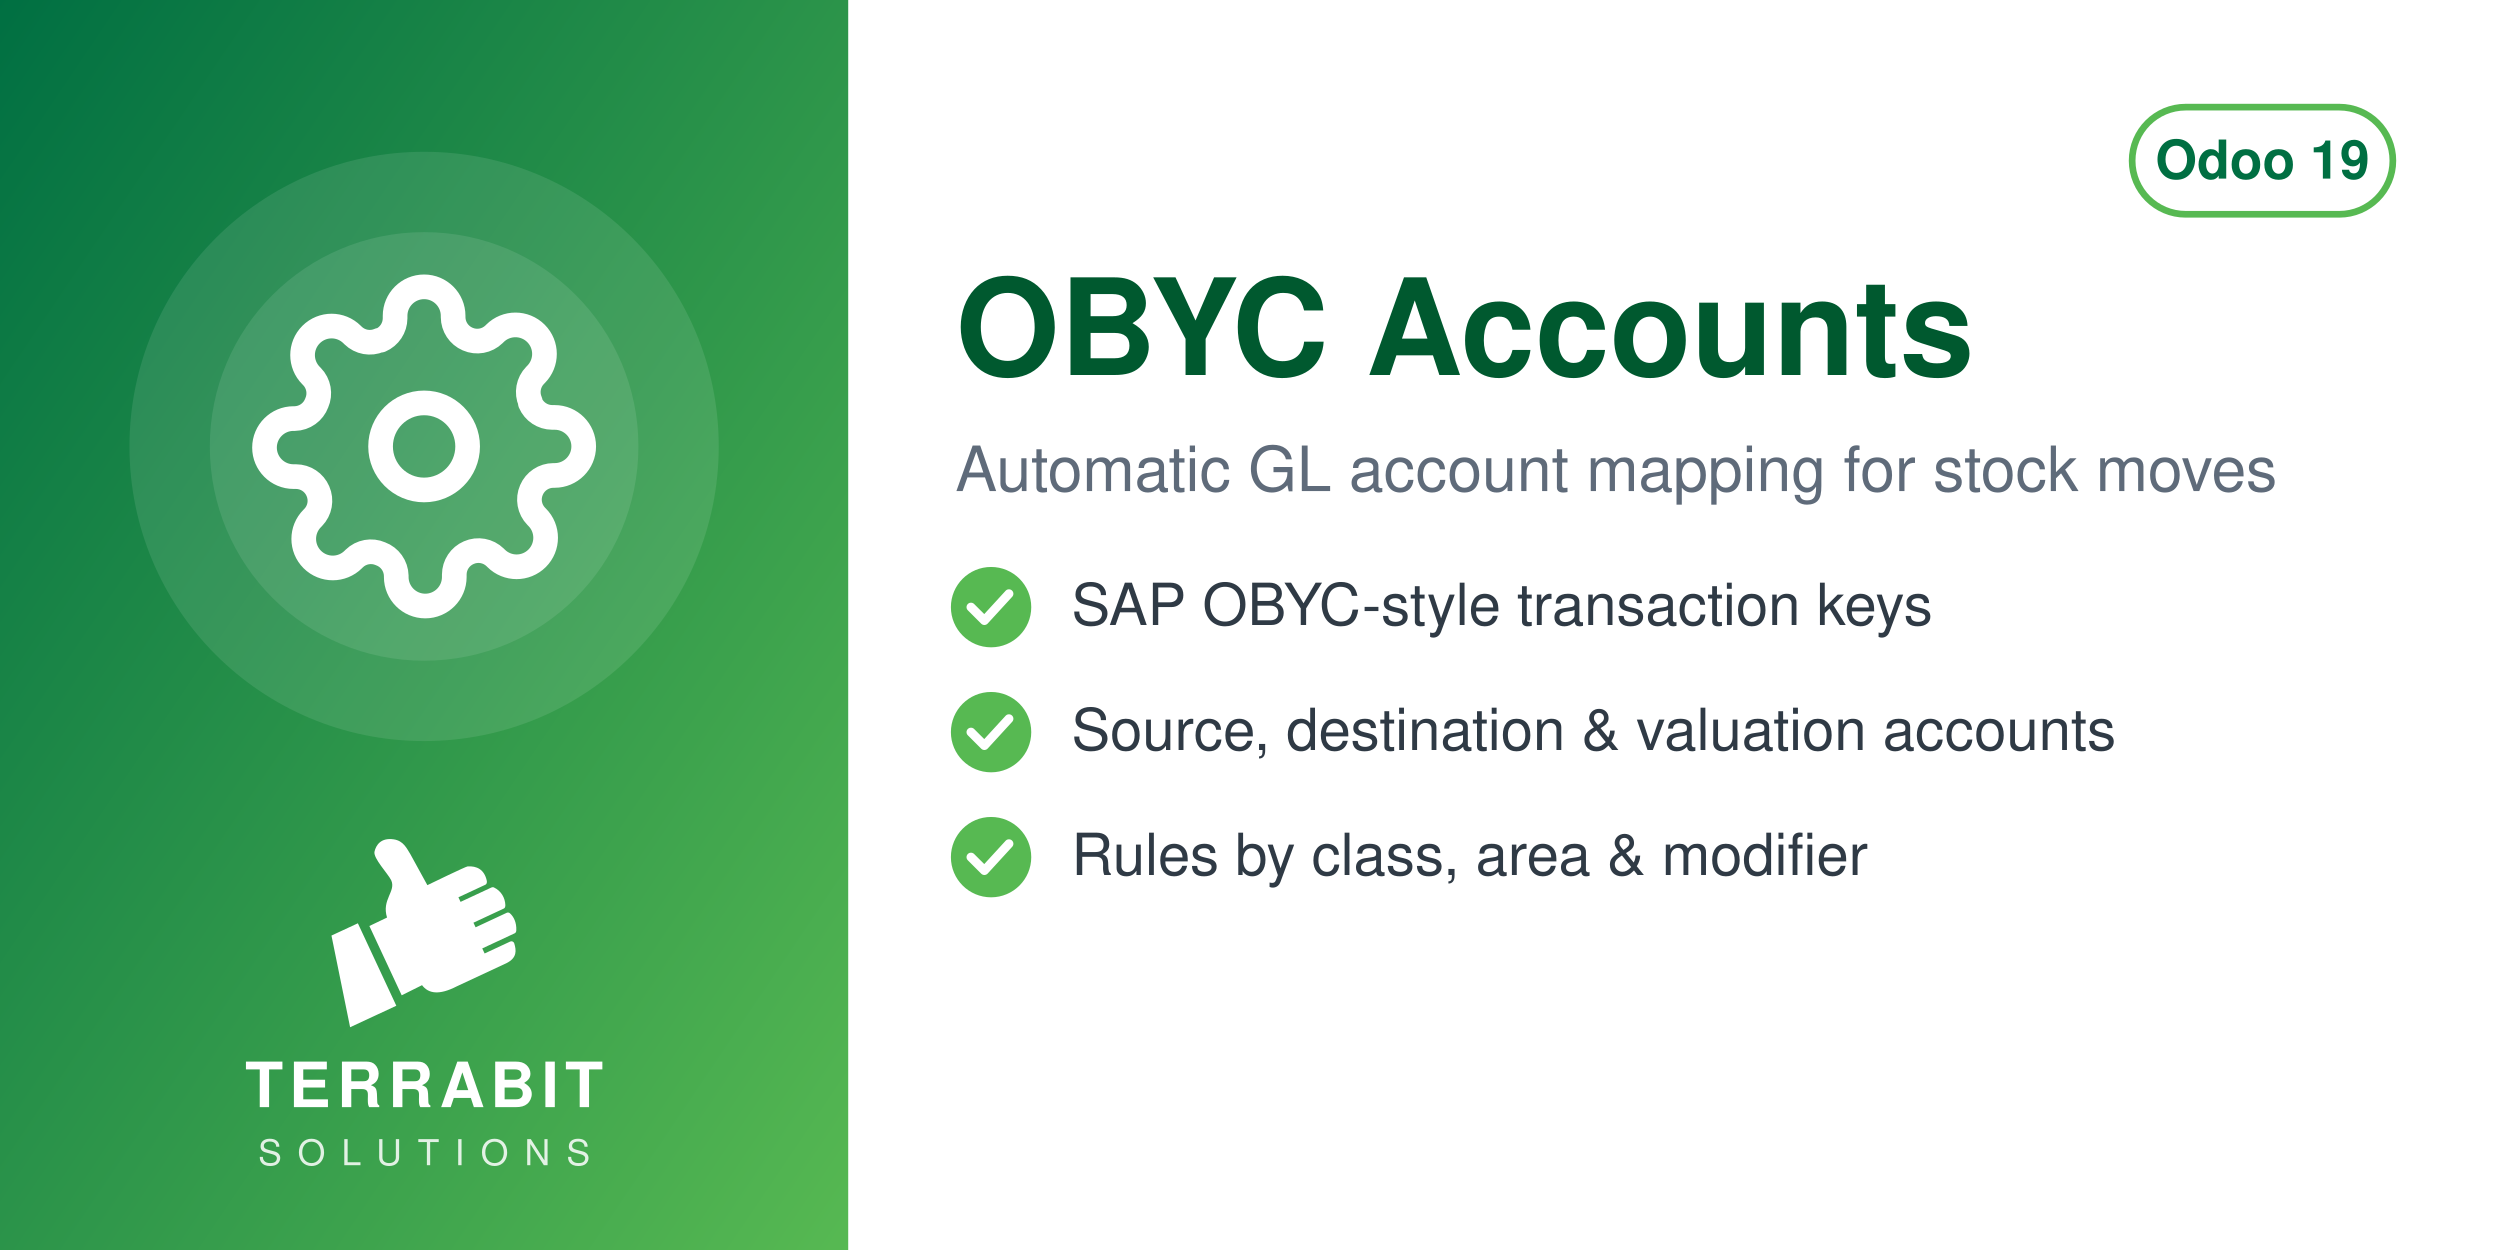
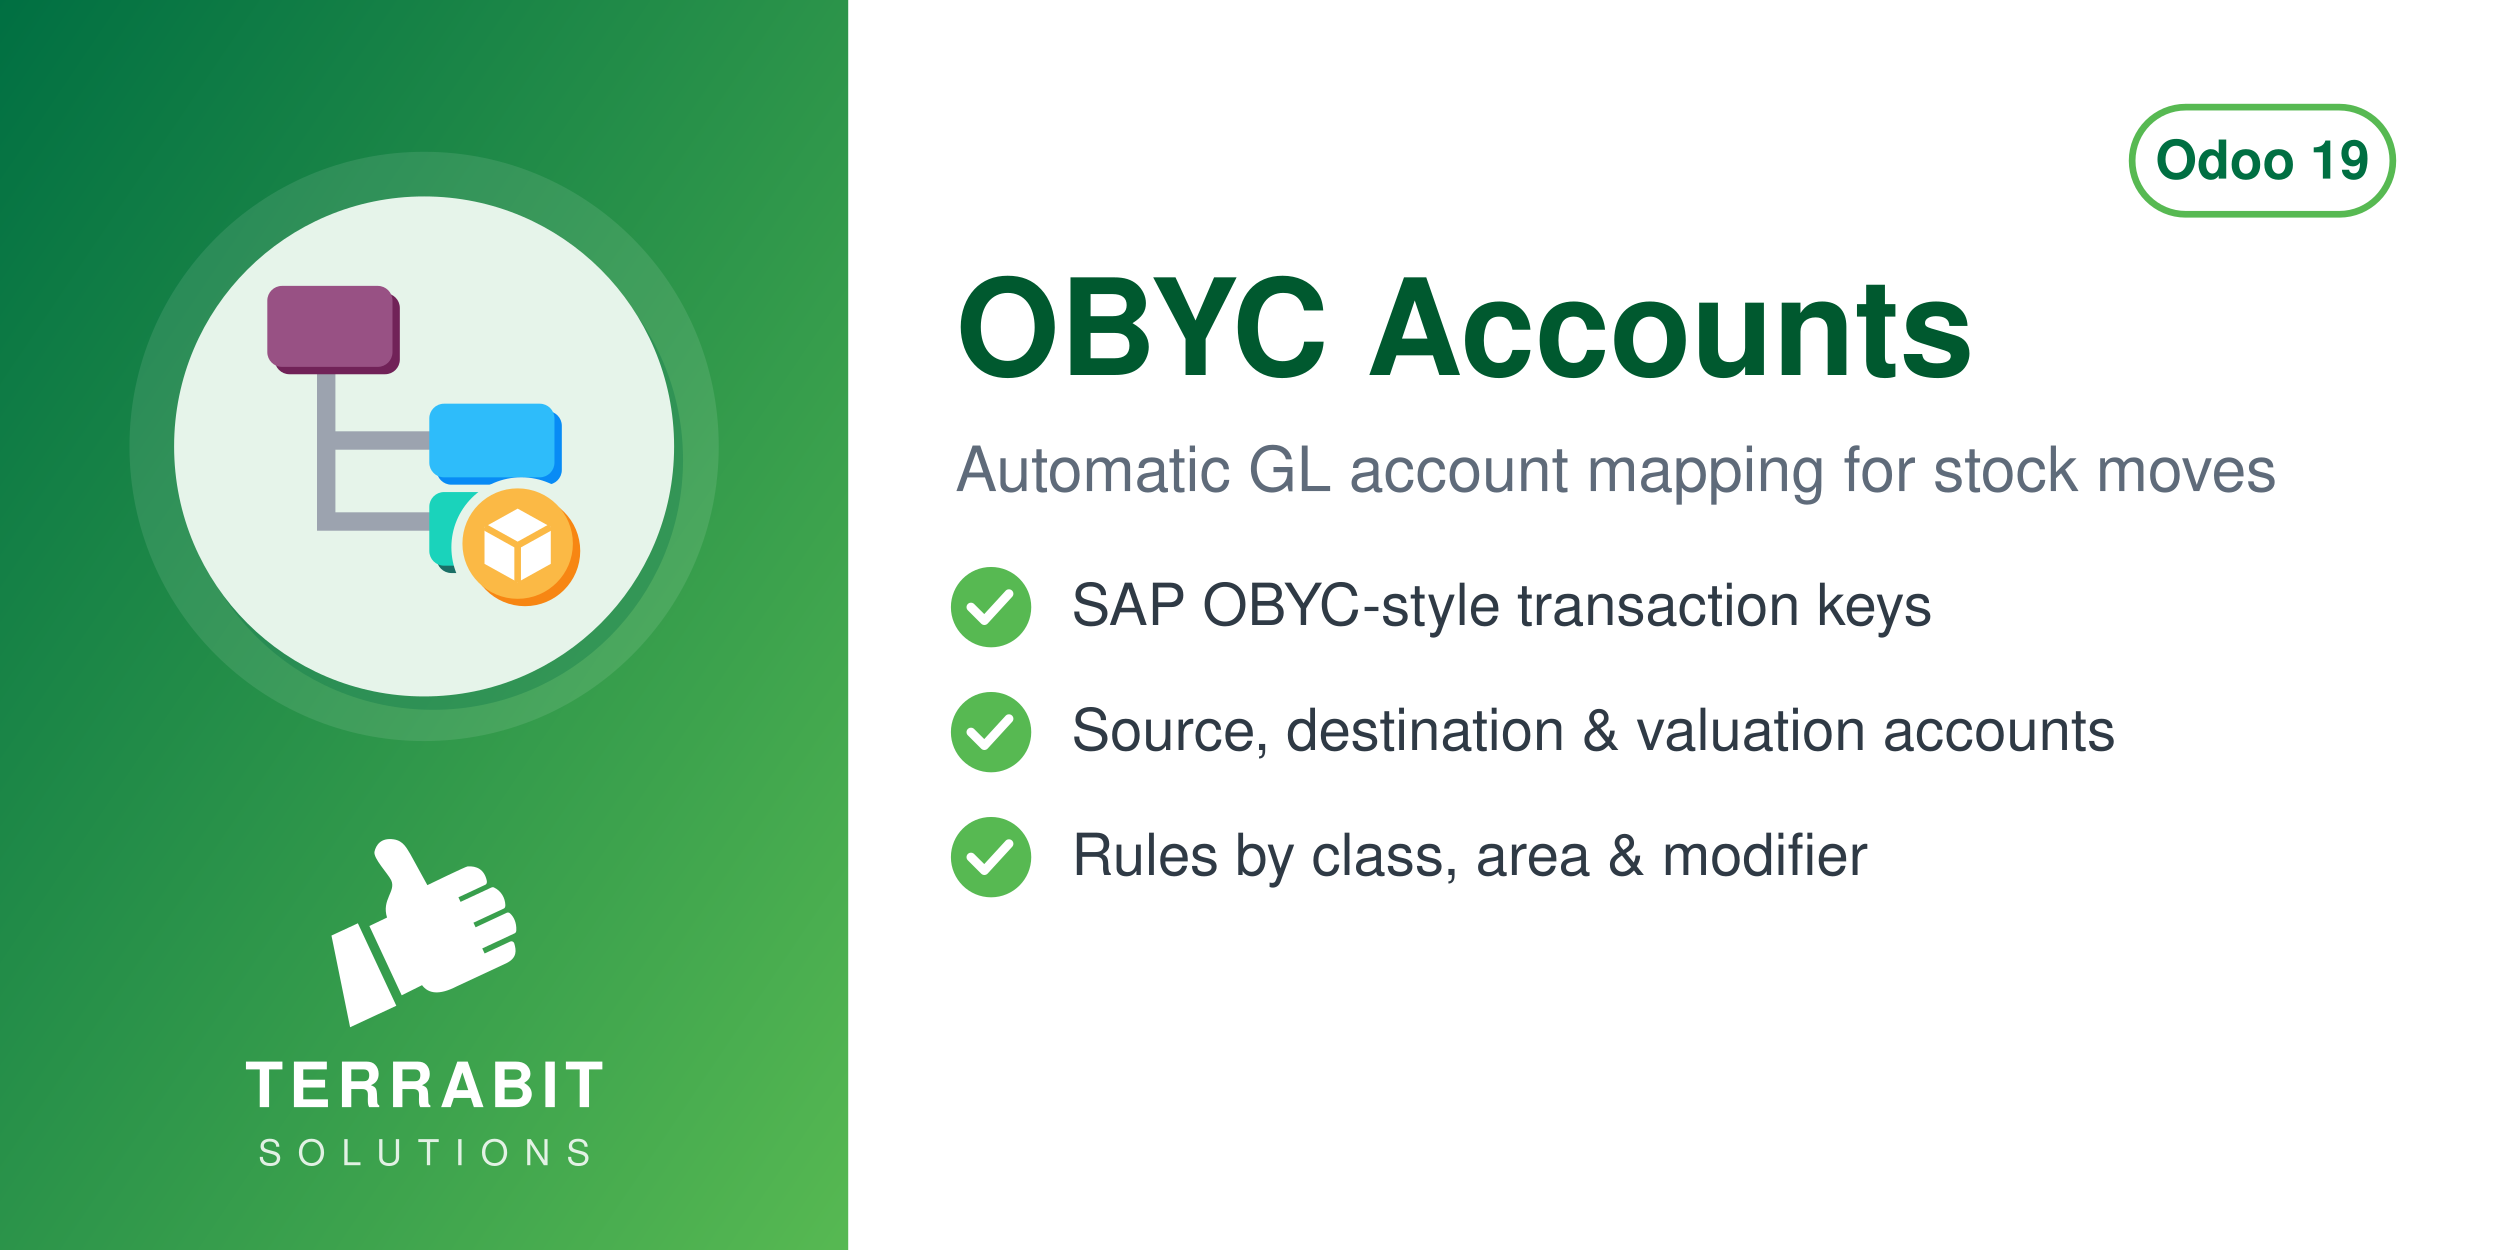
<svg xmlns="http://www.w3.org/2000/svg" width="560" height="280" viewBox="0 0 560 280">
  <defs>
    <linearGradient id="g" x1="0" y1="0" x2="1" y2="1">
      <stop offset="0" stop-color="#006F42" />
      <stop offset="1" stop-color="#57B952" />
    </linearGradient>
  </defs>
  <rect width="560" height="280" fill="#FFFFFF" />
  <rect width="190" height="280" fill="url(#g)" />
  <circle cx="95.0" cy="100" r="66" fill="white" opacity="0.10" />
-   <circle cx="95.0" cy="100" r="48" fill="white" opacity="0.10" />
-   <svg x="56.0" y="61.0" width="78" height="78" viewBox="0 0 24 24">
-     <g fill="none" stroke="white" stroke-width="1.7" stroke-linecap="round" stroke-linejoin="round">
-       <circle cx="12" cy="12" r="3" />
-       <path d="M19.4 15a1.65 1.65 0 0 0 .33 1.82l.06.06a2 2 0 1 1-2.83 2.83l-.06-.06a1.65 1.65 0 0 0-1.82-.33 1.65 1.65 0 0 0-1 1.51V21a2 2 0 0 1-4 0v-.09A1.65 1.65 0 0 0 9 19.4a1.65 1.65 0 0 0-1.82.33l-.06.06a2 2 0 1 1-2.83-2.83l.06-.06a1.65 1.65 0 0 0 .33-1.82 1.65 1.65 0 0 0-1.51-1H3a2 2 0 0 1 0-4h.09A1.65 1.65 0 0 0 4.6 9a1.65 1.65 0 0 0-.33-1.82l-.06-.06a2 2 0 1 1 2.83-2.83l.06.06a1.65 1.65 0 0 0 1.82.33H9a1.65 1.65 0 0 0 1-1.51V3a2 2 0 0 1 4 0v.09a1.65 1.65 0 0 0 1 1.51 1.65 1.65 0 0 0 1.82-.33l.06-.06a2 2 0 1 1 2.83 2.83l-.06.06a1.65 1.65 0 0 0-.33 1.82V9a1.65 1.65 0 0 0 1.51 1H21a2 2 0 0 1 0 4h-.09a1.65 1.65 0 0 0-1.51 1z" />
+   <circle cx="97.0" cy="103" r="56" fill="#006F42" opacity="0.30" />
+   <circle cx="95.0" cy="100" r="56" fill="#E6F4EA" />
+   <svg x="54.0" y="59.0" width="82" height="82" viewBox="0 0 100 100" preserveAspectRatio="xMidYMid meet">
+     <g transform="translate(-0.88,0.11) scale(1.0057)">
+       <defs>
+         <mask id="mi-cut" maskUnits="userSpaceOnUse" x="-20" y="-20" width="140" height="140">
+           <rect x="-20" y="-20" width="140" height="140" fill="#fff" />
+           <circle cx="77" cy="77" r="19" fill="#000" />
+         </mask>
+       </defs>
+       <g mask="url(#mi-cut)">
+         <path d="M24,26 V70 H56 M24,48 H56" fill="none" stroke="#9CA3AF" stroke-width="5" />
+         <g transform="translate(2,2)" fill="#712258">
+           <rect x="8" y="6" width="34" height="22" rx="4" />
+         </g>
+         <g fill="#985184">
+           <rect x="8" y="6" width="34" height="22" rx="4" />
+         </g>
+         <g transform="translate(2,2)" fill="#088BF5">
+           <rect x="52" y="38" width="34" height="20" rx="4" />
+         </g>
+         <g fill="#2EBCFA">
+           <rect x="52" y="38" width="34" height="20" rx="4" />
+         </g>
+         <g transform="translate(2,2)" fill="#1A6F66">
+           <rect x="52" y="62" width="34" height="20" rx="4" />
+         </g>
+         <g fill="#1AD3BB">
+           <rect x="52" y="62" width="34" height="20" rx="4" />
+         </g>
+       </g>
+       <circle cx="78" cy="78" r="15" fill="#F78613" />
+       <circle cx="76" cy="76" r="15" fill="#FBB945" />
+       <path d="M67,71.5 l9,-5 l9,5 v10 l-9,5 l-9,-5z" fill="#FFFFFF" />
+       <path d="M67,71.5 l9,5 l9,-5 M76,76.5 v10" fill="none" stroke="#FBB945" stroke-width="1.8" stroke-linejoin="round" />
    </g>
  </svg>
  <svg x="72.0" y="186" width="46" height="46" viewBox="4045 2535 3400 3400" preserveAspectRatio="xMidYMid meet">
    <path fill="#FFFFFF" d="M4648.32 4073.59l636.59 1365.17 -765.09 355.96 -308.63 -1517.87 437.13 -203.26zm725.61 1192.32l336.75 -167.88c105.65,140.85 282.69,170.72 576.82,18.8l819.92 -382.33c181.4,-90.13 164.26,-214.57 130.07,-328.43 -4.28,-14.25 -13.68,-24.81 -27.34,-30.7 -13.67,-5.89 -27.61,-5.11 -41.09,1.18l-422.32 196.93 -39.04 -83.72 538.07 -250.91c16.64,-7.76 24.7,-27.69 25.58,-46.04 6.48,-134.33 -44.36,-230.89 -105.84,-285.23 -15.2,-13.44 -35.71,-15.59 -54.12,-7l-513.92 239.64 -35.6 -76.34 506.31 -236.1c17.69,-8.25 22.52,-36.93 21.83,-56.45 -4.1,-117.31 -67.62,-232.74 -187.72,-290.66 -13.94,-6.72 -28.64,-6.36 -42.69,0.19l-511.21 238.38 -35.37 -75.86 448.98 -209.36c20.44,-9.53 25.81,-42.28 21.02,-64.32 -41.02,-189.07 -167.92,-247.8 -318.14,-237.87 -29.39,1.94 -589.86,273.16 -665.95,310.54l-281.84 -513.57c-59.06,-93.13 -112.7,-221.7 -276.47,-245.13 -211.24,-30.22 -291.56,94.38 -316.89,203.13 -25.32,108.75 223.84,365.99 276.05,473.69 85.52,184.27 -161.86,318.11 -68.41,617.99l-292.54 139.94 535.09 1147.51z" />
  </svg>
  <text x="95.0" y="248" text-anchor="middle" font-family="Helvetica,Arial,sans-serif" font-size="14" font-weight="800" letter-spacing="1.4" fill="white">TERRABIT</text>
  <text x="95.0" y="261" text-anchor="middle" font-family="Helvetica,Arial,sans-serif" font-size="8" font-weight="500" letter-spacing="3.6" fill="white" opacity="0.85">SOLUTIONS</text>
  <g>
    <rect x="477.6" y="24" width="58.4" height="24" rx="12" fill="none" stroke="#57B952" stroke-width="1.5" />
    <text x="506.8" y="40" text-anchor="middle" font-family="Helvetica,Arial,sans-serif" font-size="12" font-weight="700" fill="#006F42">Odoo 19</text>
  </g>
  <text x="214" y="84" font-family="Helvetica,Arial,sans-serif" font-size="30" font-weight="700" fill="#00592F">OBYC Accounts</text>
  <text x="214" y="110" font-family="Helvetica,Arial,sans-serif" font-size="14" fill="#5F6B7A">Automatic GL account mapping for stock moves</text>
  <circle cx="222" cy="136" r="9" fill="#57B952" />
  <path d="M217.5 136 l3 3 l5.5 -6" fill="none" stroke="white" stroke-width="2" stroke-linecap="round" stroke-linejoin="round" />
  <text x="240" y="140" font-family="Helvetica,Arial,sans-serif" font-size="13" fill="#2F3A45">SAP OBYC-style transaction keys</text>
  <circle cx="222" cy="164" r="9" fill="#57B952" />
  <path d="M217.5 164 l3 3 l5.5 -6" fill="none" stroke="white" stroke-width="2" stroke-linecap="round" stroke-linejoin="round" />
  <text x="240" y="168" font-family="Helvetica,Arial,sans-serif" font-size="13" fill="#2F3A45">Source, destination &amp; valuation accounts</text>
  <circle cx="222" cy="192" r="9" fill="#57B952" />
  <path d="M217.5 192 l3 3 l5.5 -6" fill="none" stroke="white" stroke-width="2" stroke-linecap="round" stroke-linejoin="round" />
  <text x="240" y="196" font-family="Helvetica,Arial,sans-serif" font-size="13" fill="#2F3A45">Rules by class, area &amp; modifier</text>
</svg>
